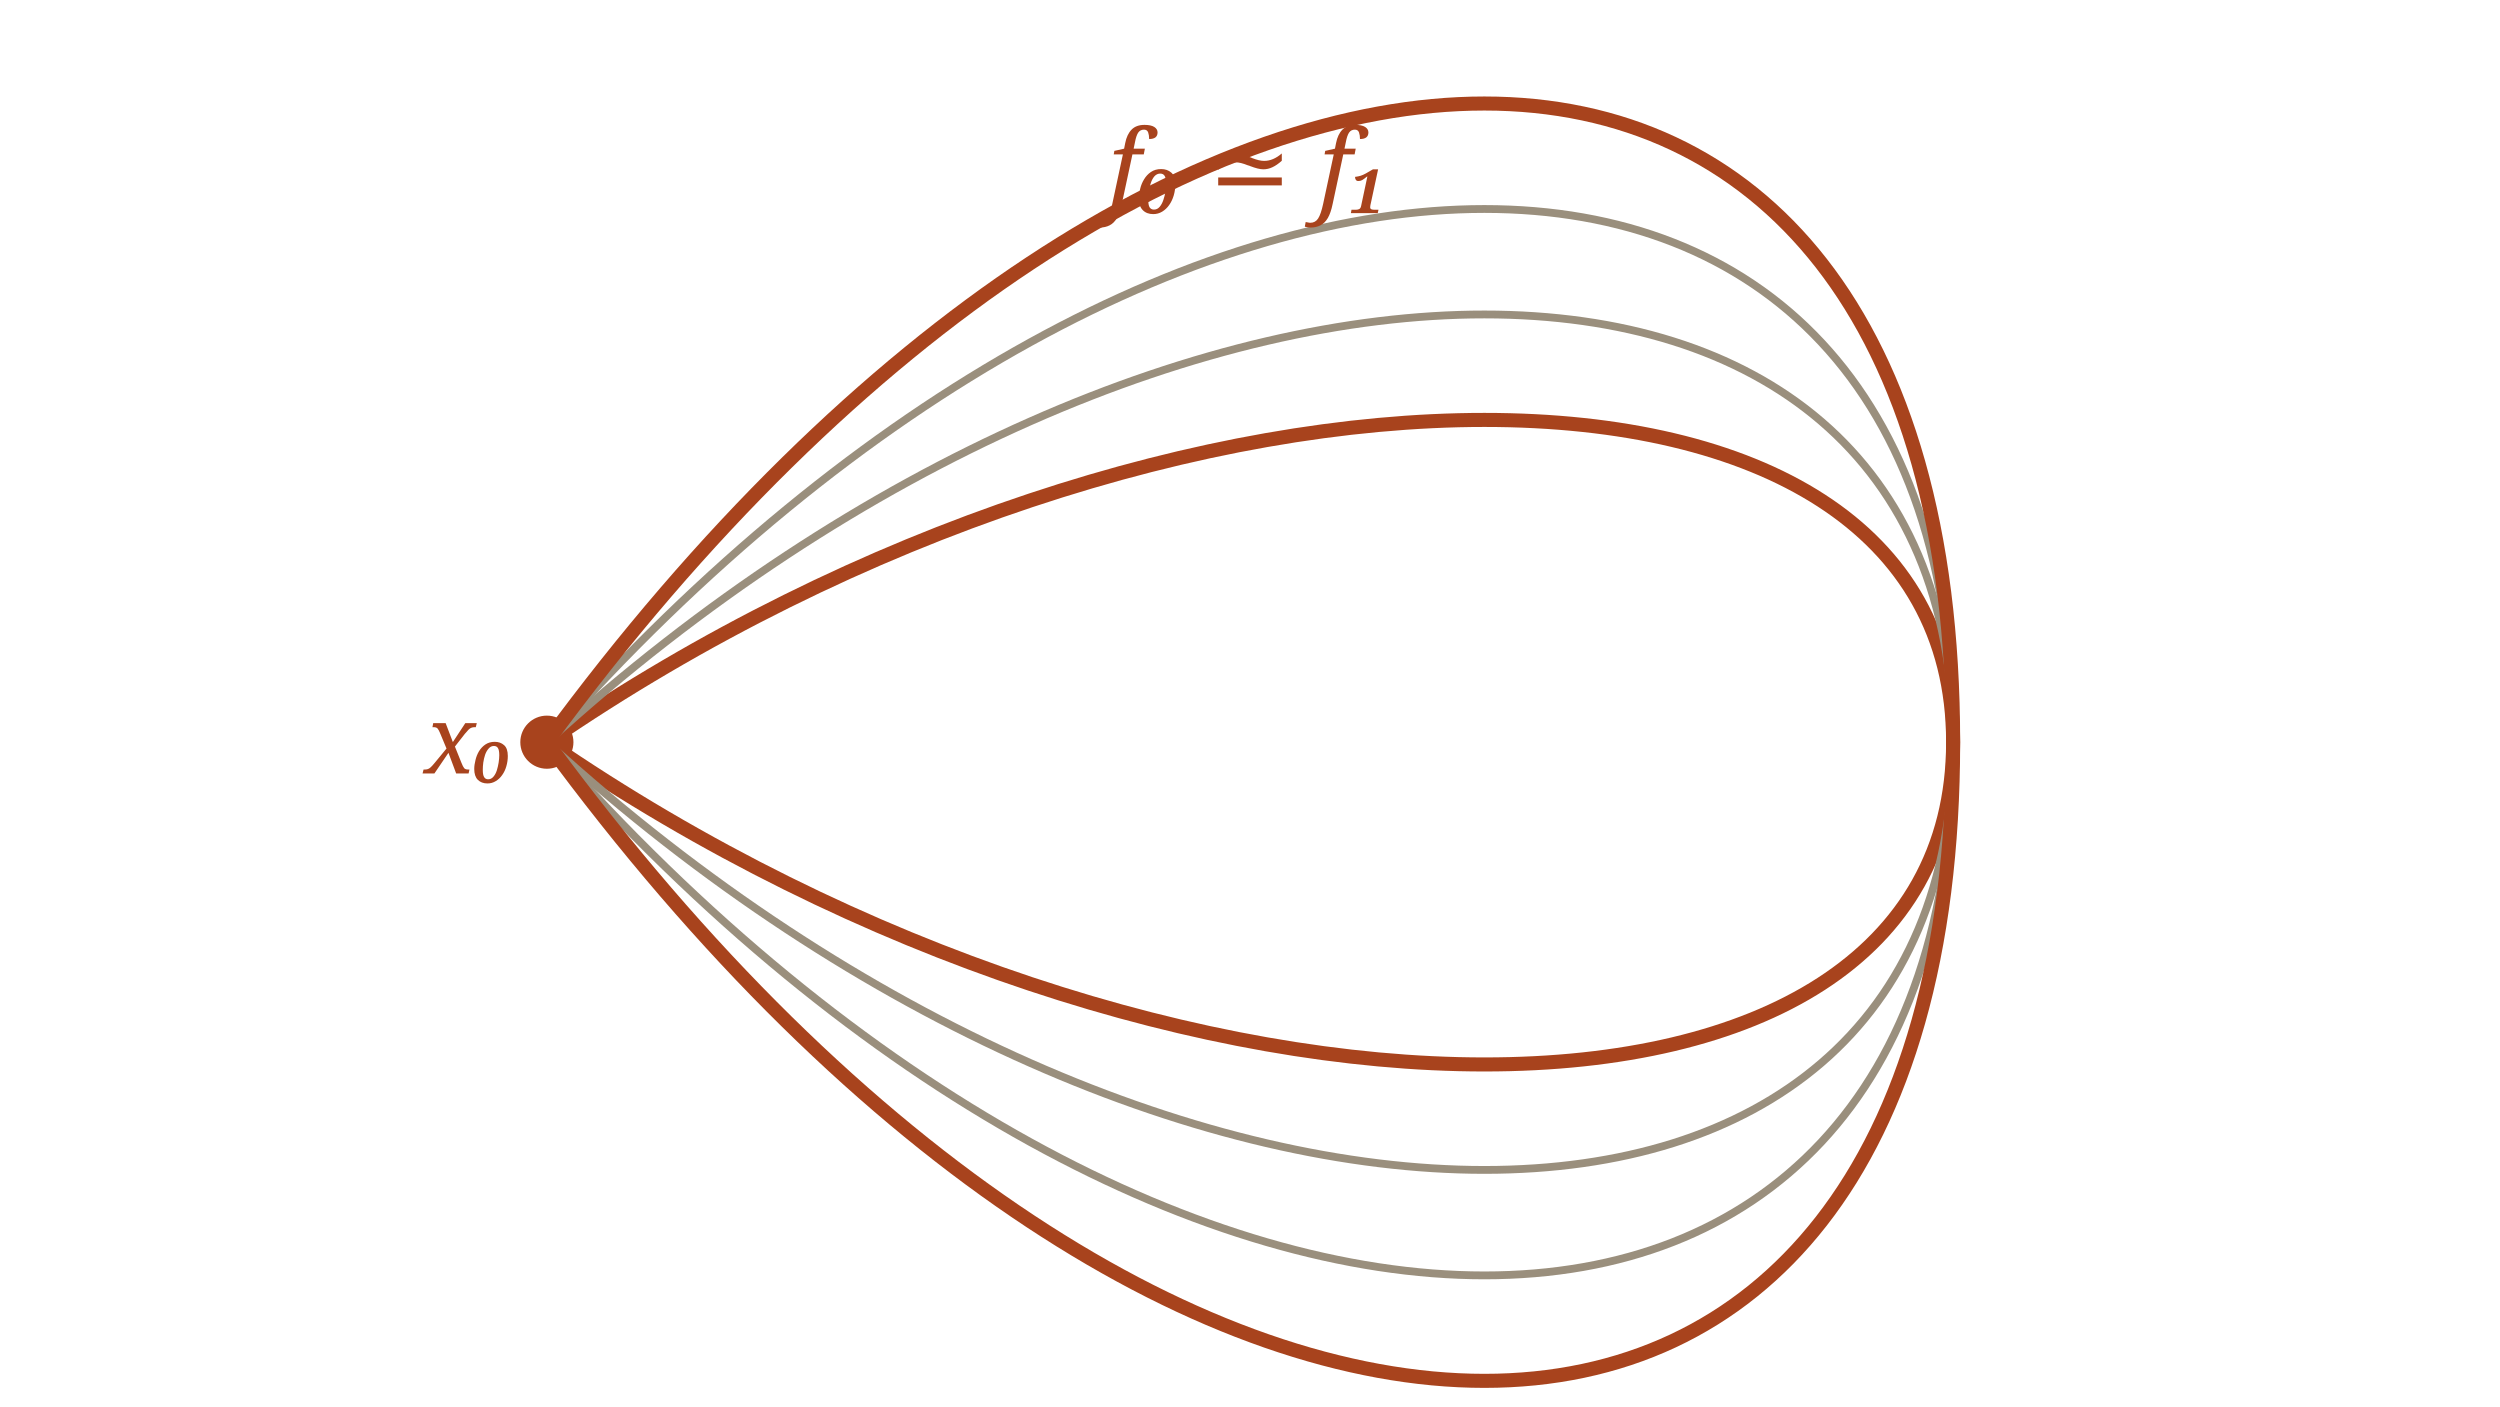
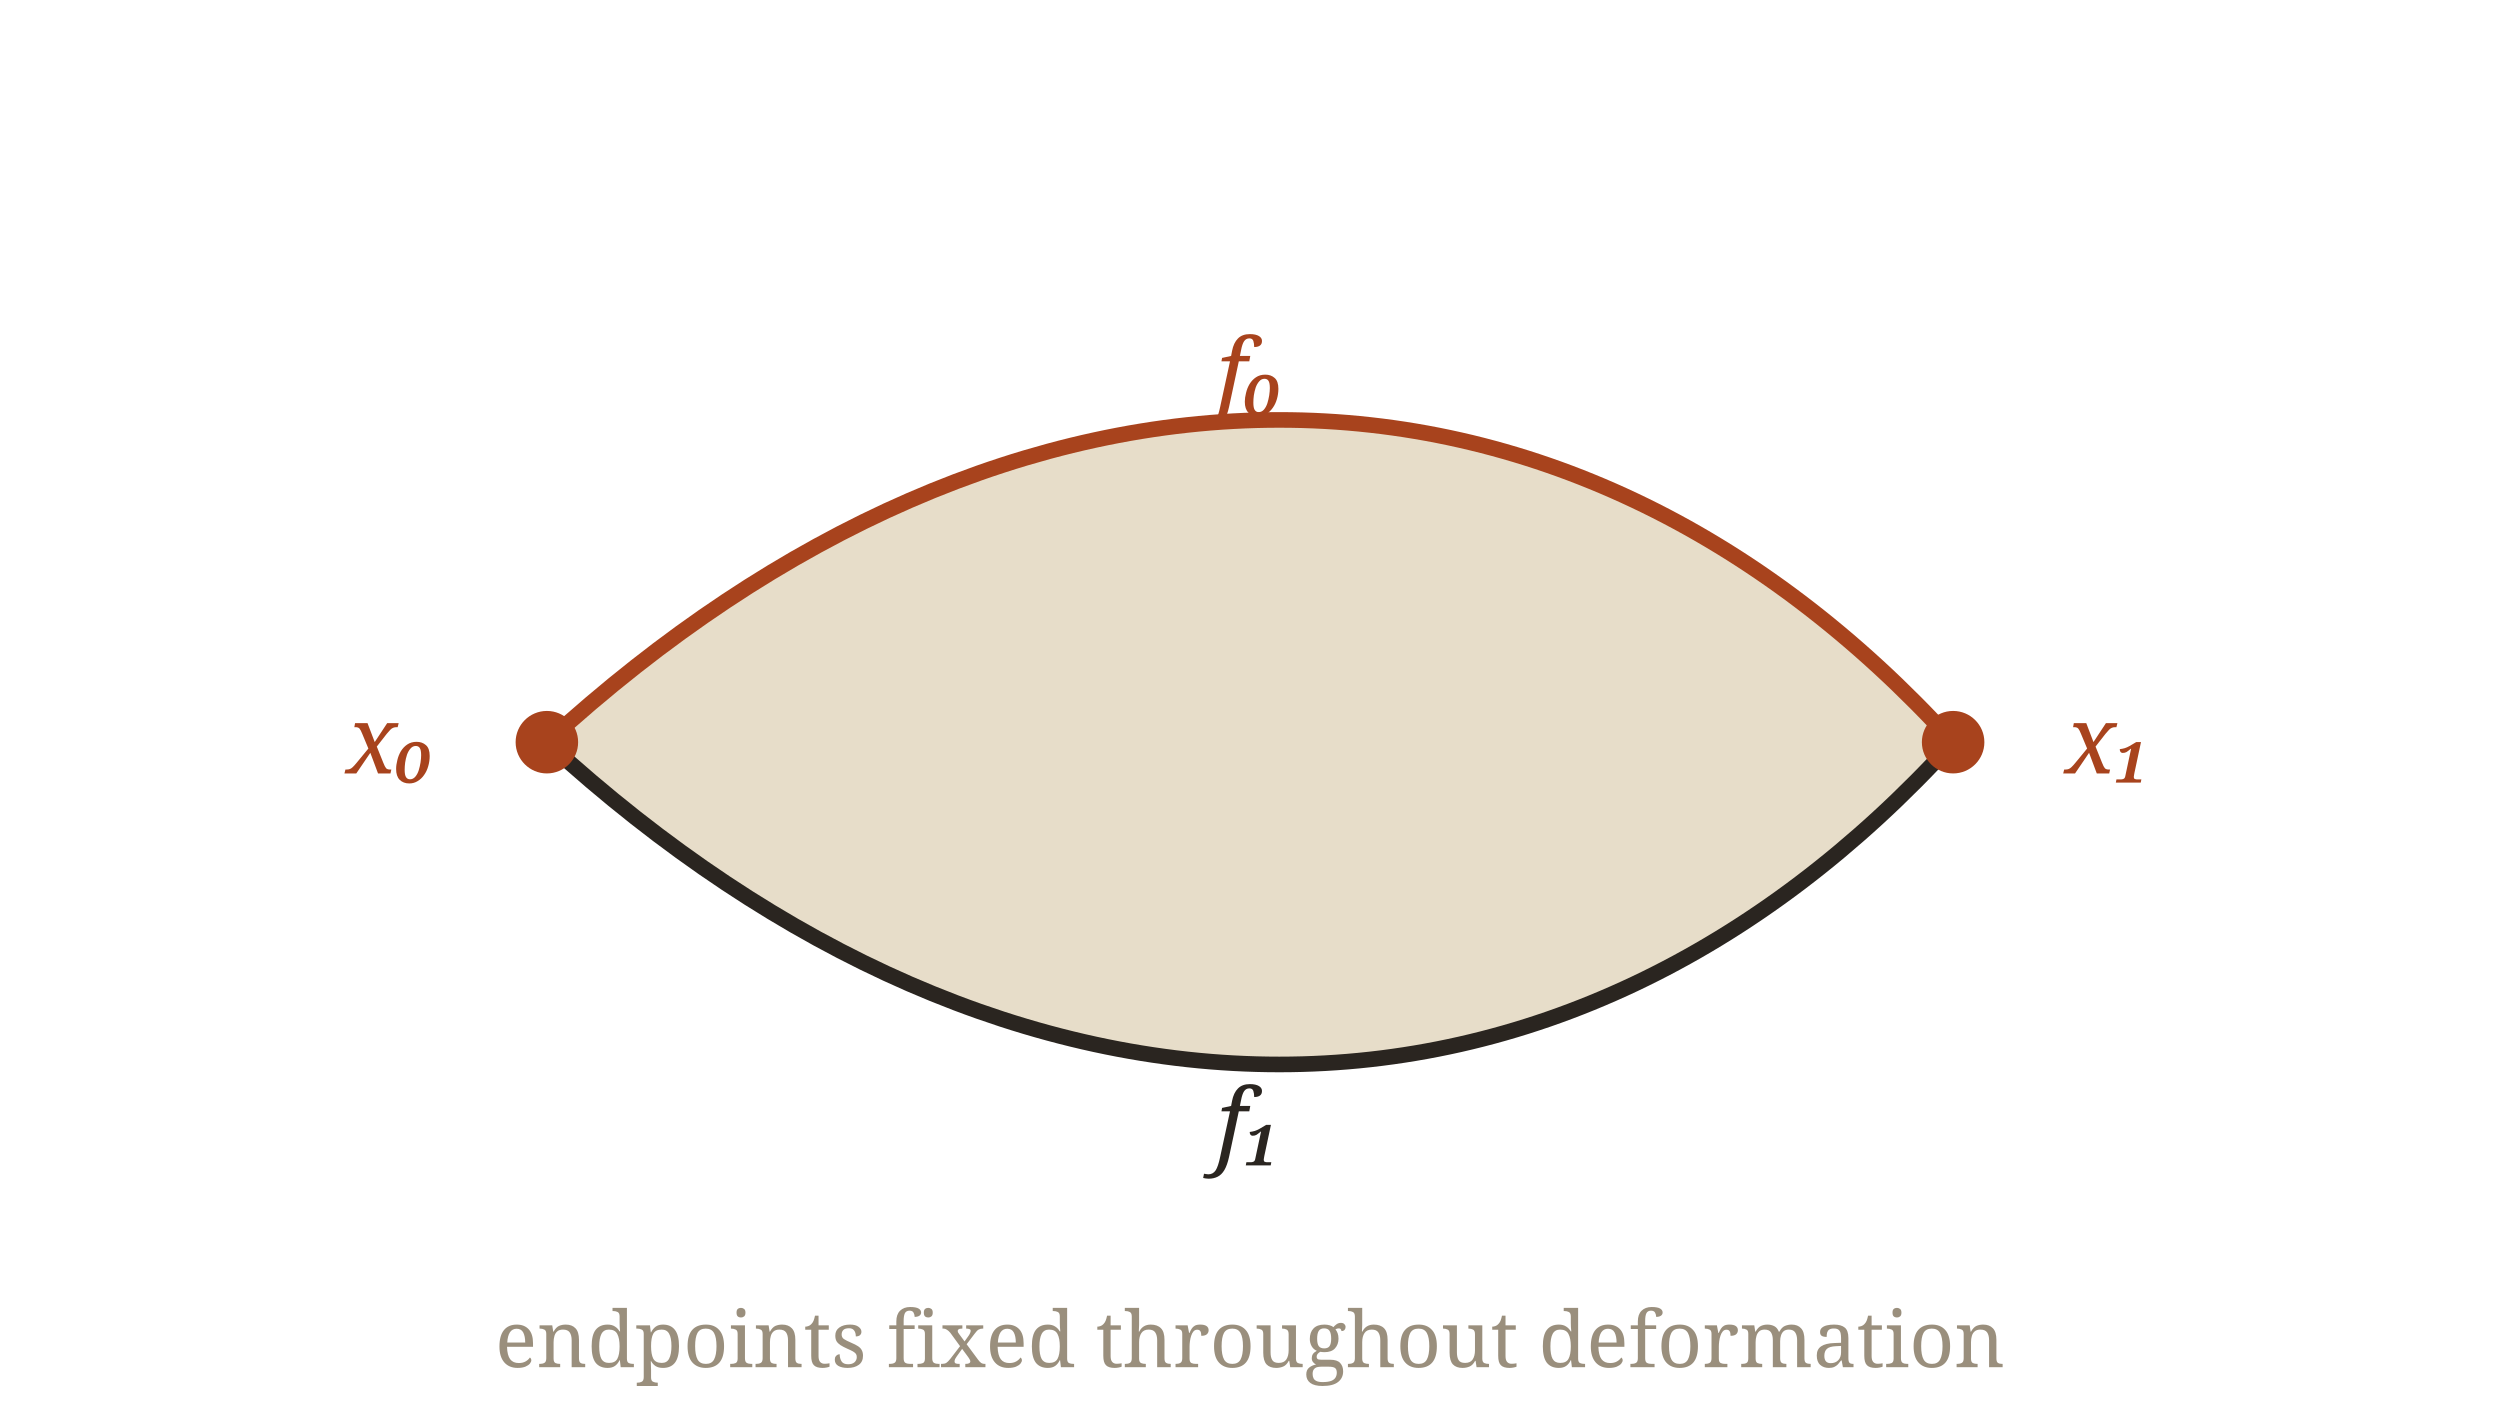
<svg xmlns="http://www.w3.org/2000/svg" viewBox="0 0 320 180" font-family="'Newsreader',Georgia,serif" role="img">
-   <circle cx="70" cy="95" r="3.4" fill="var(--dia-acc,#a8431d)" />
-   <text x="60" y="99" font-size="12" fill="var(--dia-acc,#a8431d)" text-anchor="middle" font-weight="normal" font-style="italic">x₀</text>
-   <path d="M70,95 C150,40 250,40 250,95 C250,150 150,150 70,95 Z" fill="none" stroke="var(--dia-acc,#a8431d)" stroke-width="1.8" />
-   <path d="M70,95 C150,22 250,22 250,95 C250,168 150,168 70,95 Z" fill="none" stroke="var(--dia-mut,#9a8f7d)" stroke-width="1" />
-   <path d="M70,95 C150,4 250,4 250,95 C250,186 150,186 70,95 Z" fill="none" stroke="var(--dia-mut,#9a8f7d)" stroke-width="1" />
-   <path d="M70,95 C150,-14 250,-14 250,95 C250,204 150,204 70,95 Z" fill="none" stroke="var(--dia-acc,#a8431d)" stroke-width="1.8" />
-   <text x="160" y="26" font-size="13" fill="var(--dia-acc,#a8431d)" text-anchor="middle" font-weight="normal" font-style="italic">f₀ ≃ f₁</text>
+   <path d="M70,95 C130,40 200,40 250,95 C200,150 130,150 70,95 Z" fill="var(--dia-fill,#e7ddc9)" stroke="none" />
+   <path d="M70,95 C130,40 200,40 250,95" fill="none" stroke="var(--dia-acc,#a8431d)" stroke-width="2" />
+   <text x="160" y="52" font-size="12" fill="var(--dia-acc,#a8431d)" text-anchor="middle" font-style="italic">f₀</text>
+   <path d="M70,95 C130,150 200,150 250,95" fill="none" stroke="var(--dia-ink,#2a2520)" stroke-width="2" />
+   <text x="160" y="148" font-size="12" fill="var(--dia-ink,#2a2520)" text-anchor="middle" font-style="italic">f₁</text>
+   <circle cx="70" cy="95" r="4" fill="var(--dia-acc,#a8431d)" />
+   <text x="50" y="99" font-size="12" fill="var(--dia-acc,#a8431d)" text-anchor="middle" font-style="italic">x₀</text>
+   <circle cx="250" cy="95" r="4" fill="var(--dia-acc,#a8431d)" />
+   <text x="270" y="99" font-size="12" fill="var(--dia-acc,#a8431d)" text-anchor="middle" font-style="italic">x₁</text>
+   <text x="160" y="175" font-size="10" fill="var(--dia-mut,#9a8f7d)" text-anchor="middle">endpoints fixed throughout deformation</text>
</svg>
